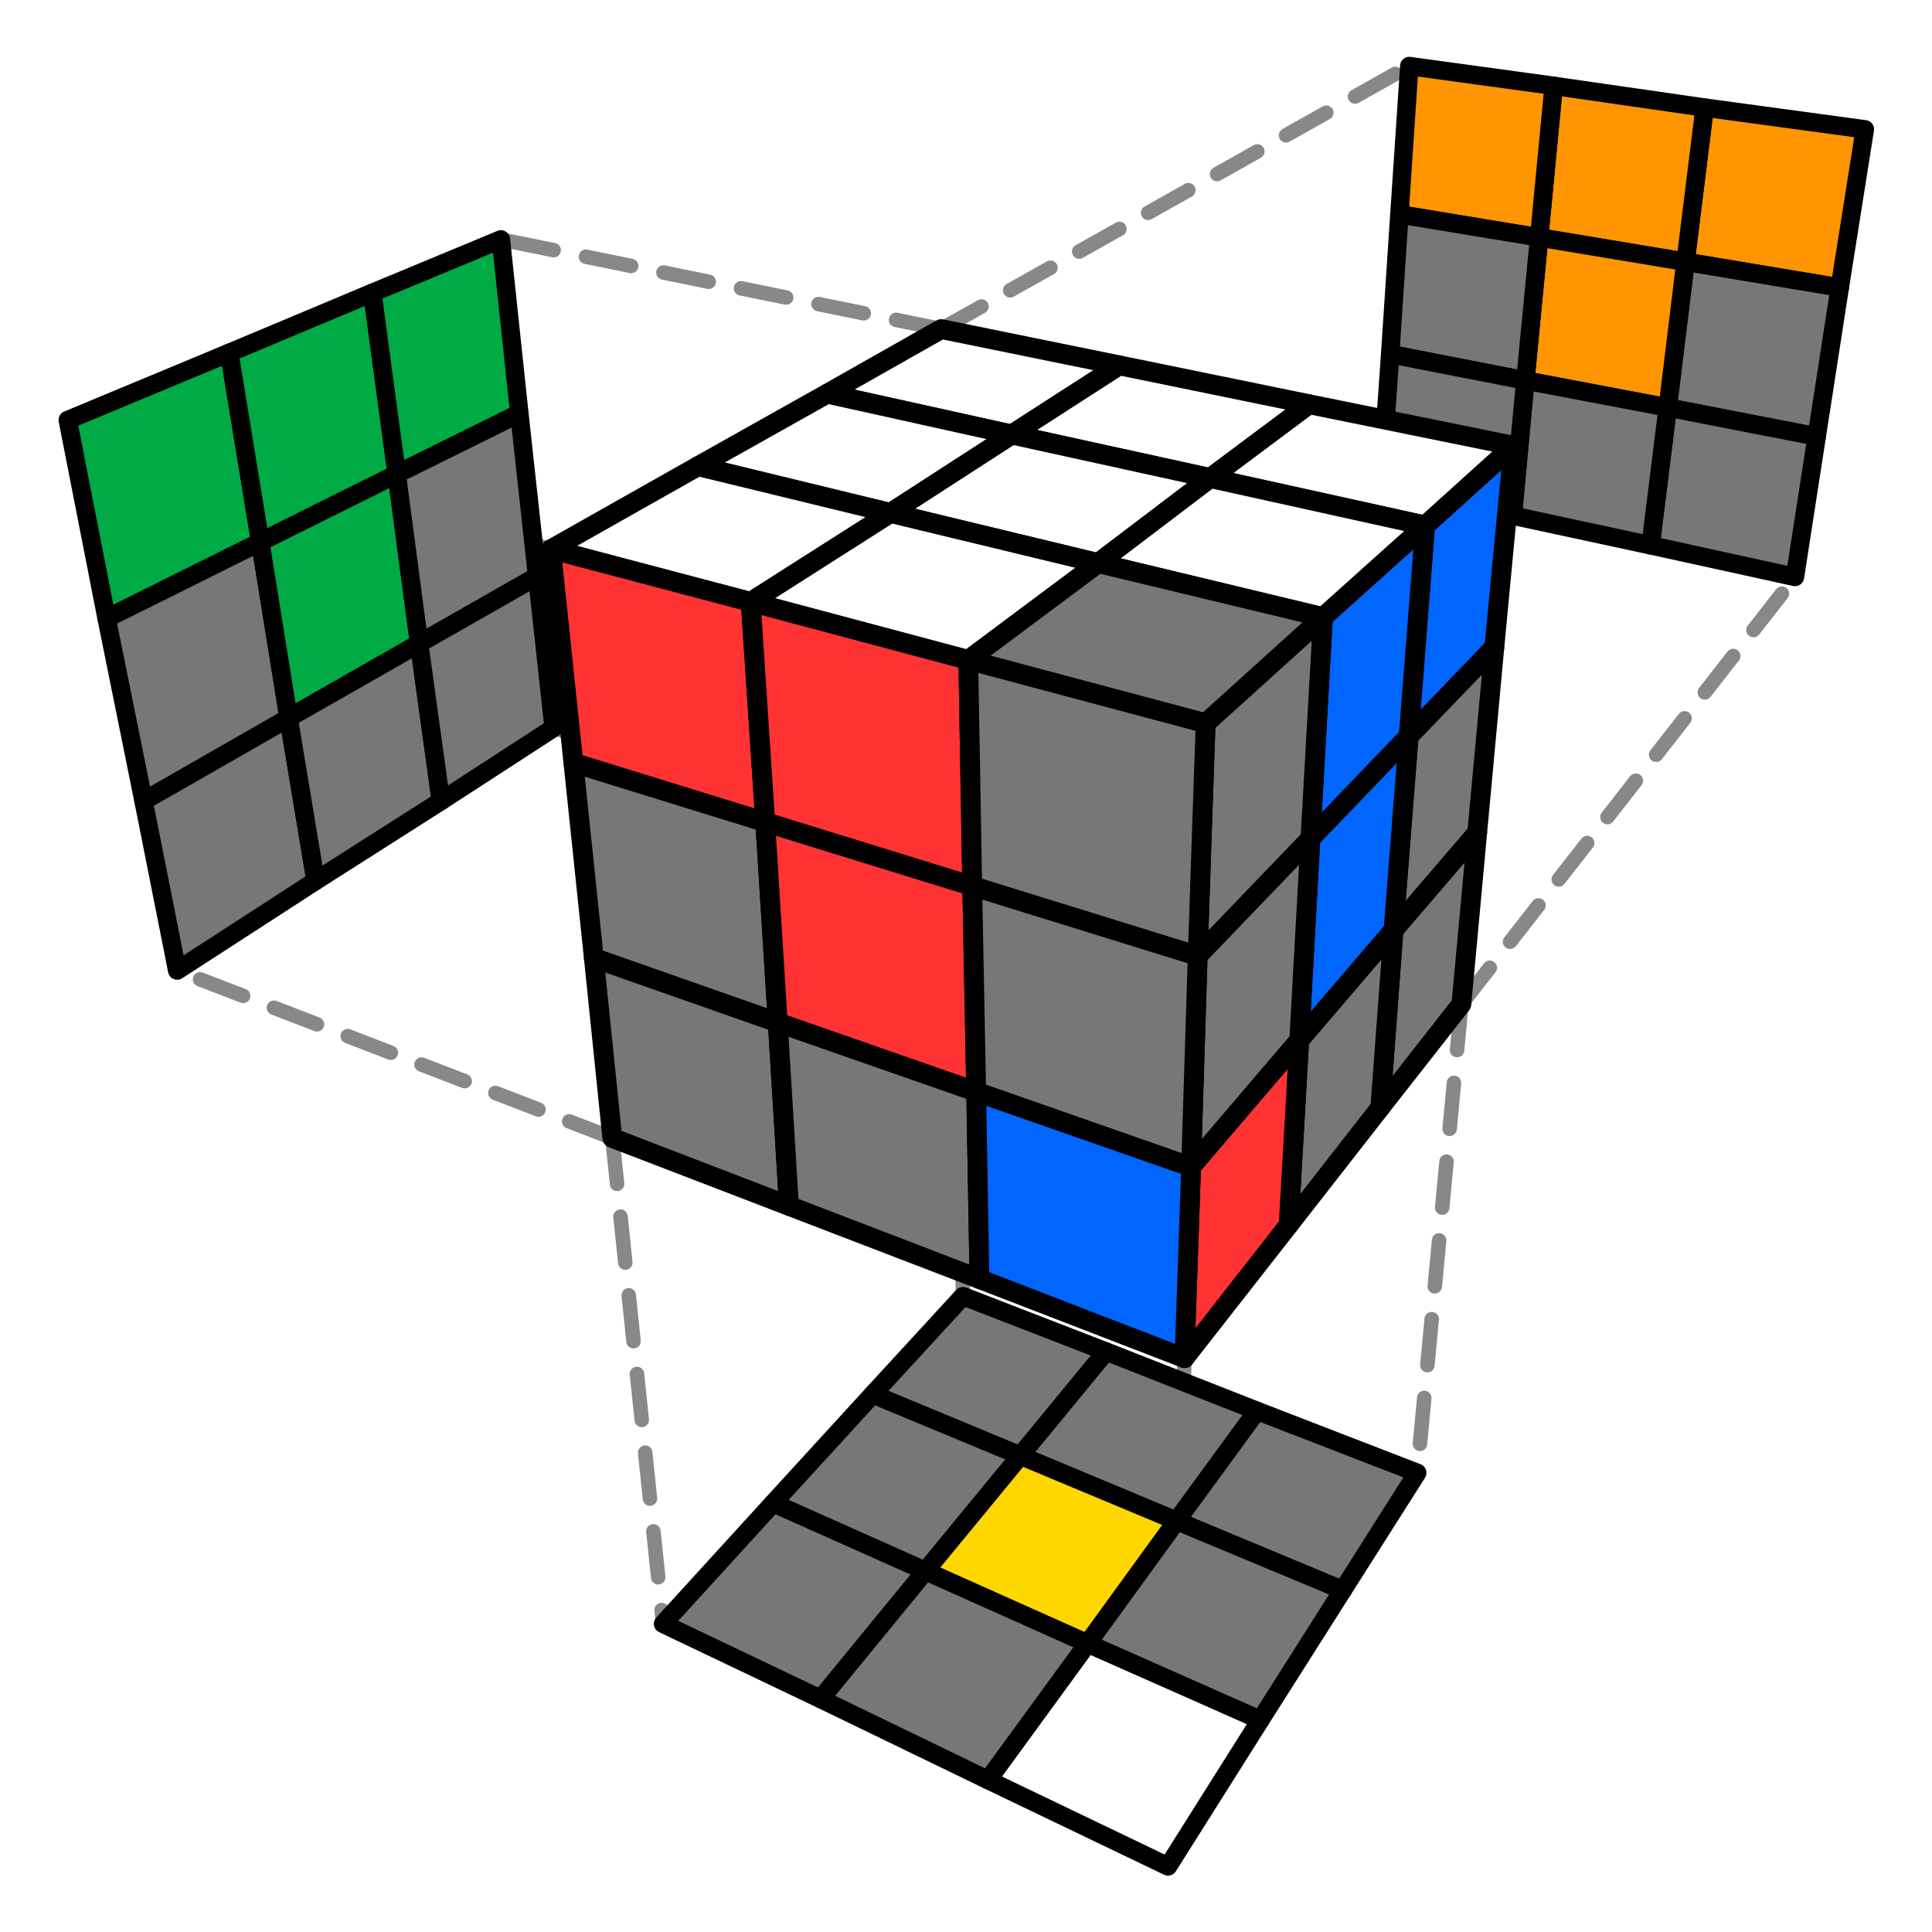
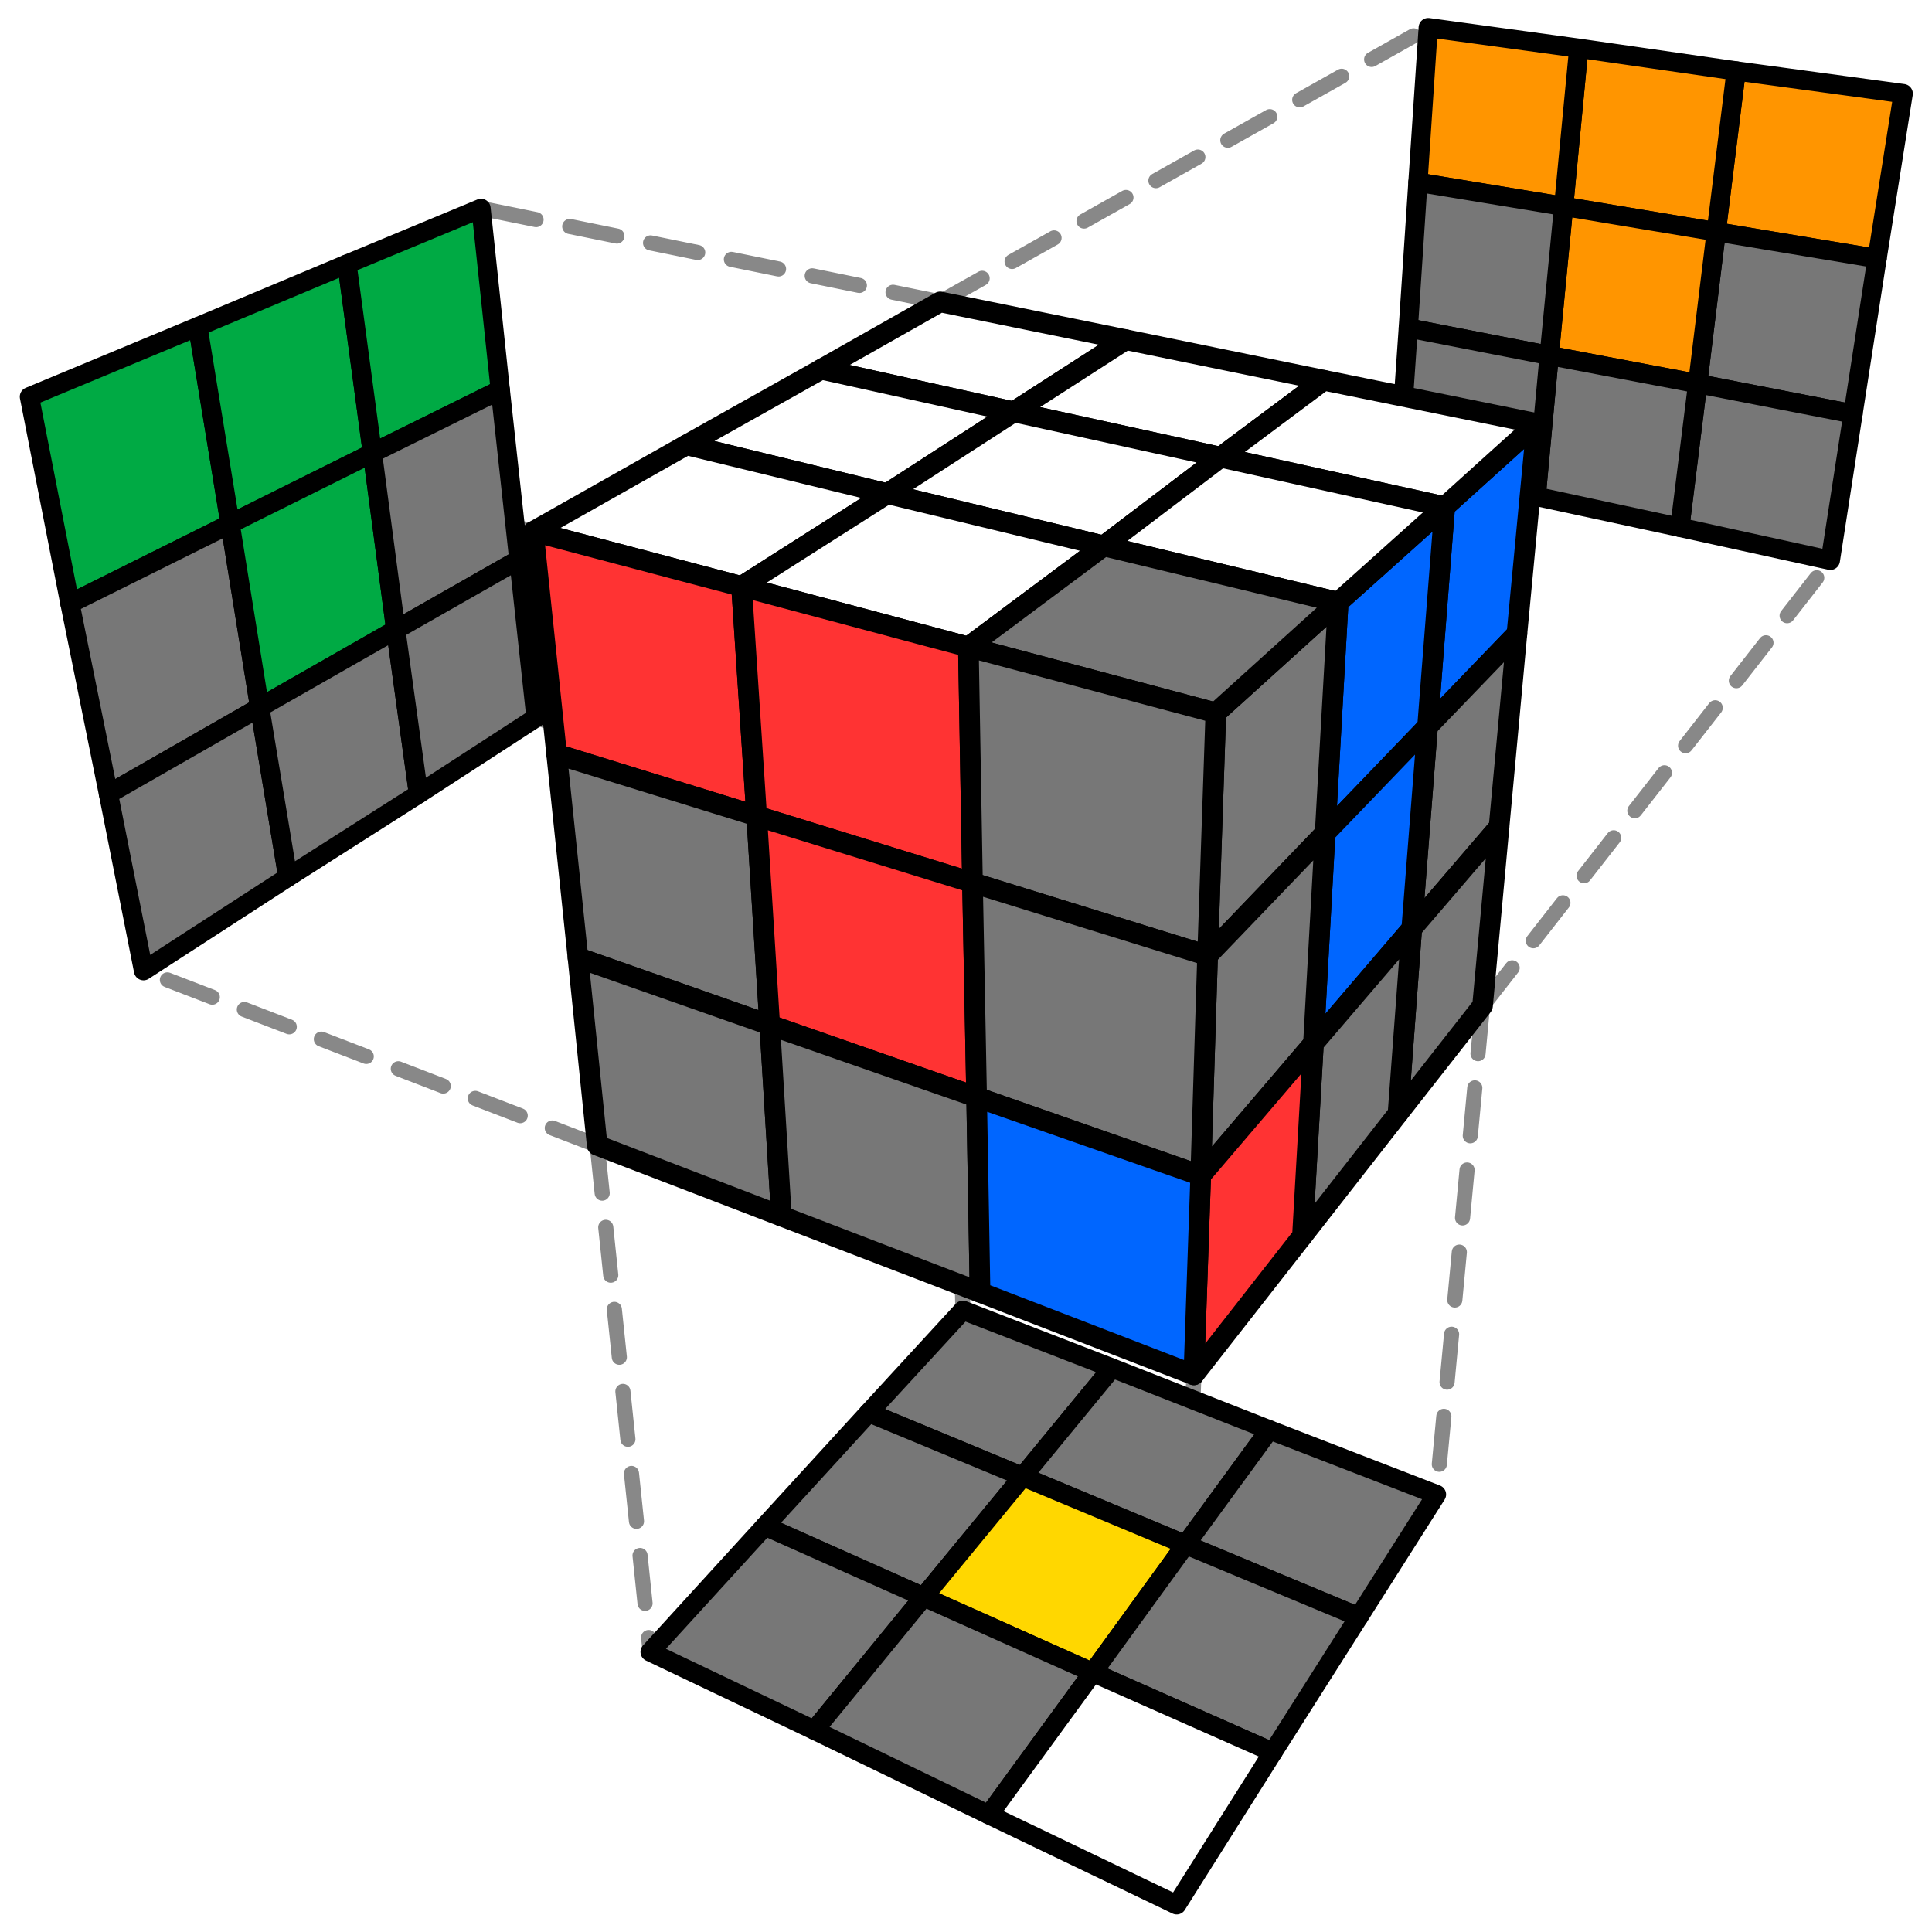
<svg xmlns="http://www.w3.org/2000/svg" width="240" height="240" viewBox="0 0 240 240">
  <rect fill="#FFFFFF" width="240" height="240" />
-   <g transform="translate(130.7653,99.34969) scale(81.89226)" style="stroke:#000000;stroke-width:0.028;stroke-linejoin:round;stroke-linecap:round">
+   <g transform="translate(131.2249,98.46804) scale(85.38859)" style="stroke:#000000;stroke-width:0.028;stroke-linejoin:round;stroke-linecap:round">
    <line x1="-0.761" y1="-0.38" x2="-1.494" y2="-0.576" stroke="#888888" stroke-width="0.022" stroke-dasharray="0.07,0.05" stroke-linecap="round" />
    <line x1="-0.169" y1="-0.714" x2="-0.837" y2="-0.85" stroke="#888888" stroke-width="0.022" stroke-dasharray="0.07,0.05" stroke-linecap="round" />
    <line x1="-0.668" y1="0.513" x2="-1.328" y2="0.259" stroke="#888888" stroke-width="0.022" stroke-dasharray="0.07,0.05" stroke-linecap="round" />
    <line x1="-0.151" y1="0.076" x2="-0.757" y2="-0.109" stroke="#888888" stroke-width="0.022" stroke-dasharray="0.07,0.05" stroke-linecap="round" />
    <line x1="-0.668" y1="0.513" x2="-0.591" y2="1.25" stroke="#888888" stroke-width="0.022" stroke-dasharray="0.07,0.05" stroke-linecap="round" />
    <line x1="0.2" y1="0.847" x2="0.175" y2="1.618" stroke="#888888" stroke-width="0.022" stroke-dasharray="0.07,0.05" stroke-linecap="round" />
    <line x1="-0.151" y1="0.076" x2="-0.136" y2="0.753" stroke="#888888" stroke-width="0.022" stroke-dasharray="0.07,0.05" stroke-linecap="round" />
    <line x1="0.62" y1="0.31" x2="0.553" y2="1.021" stroke="#888888" stroke-width="0.022" stroke-dasharray="0.07,0.05" stroke-linecap="round" />
    <line x1="-0.151" y1="0.076" x2="0.498" y2="-0.474" stroke="#888888" stroke-width="0.022" stroke-dasharray="0.07,0.05" stroke-linecap="round" />
    <line x1="0.62" y1="0.31" x2="1.126" y2="-0.338" stroke="#888888" stroke-width="0.022" stroke-dasharray="0.07,0.05" stroke-linecap="round" />
    <line x1="-0.169" y1="-0.714" x2="0.541" y2="-1.113" stroke="#888888" stroke-width="0.022" stroke-dasharray="0.07,0.05" stroke-linecap="round" />
    <line x1="0.699" y1="-0.537" x2="1.232" y2="-1.017" stroke="#888888" stroke-width="0.022" stroke-dasharray="0.07,0.05" stroke-linecap="round" />
    <polygon fill="#00AA44" stroke="#000000" points="-1.494,-0.576 -1.249,-0.678 -1.202,-0.391 -1.435,-0.275" />
    <polygon fill="#00AA44" stroke="#000000" points="-1.249,-0.678 -1.032,-0.769 -0.995,-0.494 -1.202,-0.391" />
    <polygon fill="#00AA44" stroke="#000000" points="-1.032,-0.769 -0.837,-0.85 -0.809,-0.586 -0.995,-0.494" />
    <polygon fill="#777777" stroke="#000000" points="-1.435,-0.275 -1.202,-0.391 -1.159,-0.124 -1.379,0.002" />
    <polygon fill="#00AA44" stroke="#000000" points="-1.202,-0.391 -0.995,-0.494 -0.961,-0.237 -1.159,-0.124" />
    <polygon fill="#777777" stroke="#000000" points="-0.995,-0.494 -0.809,-0.586 -0.782,-0.339 -0.961,-0.237" />
    <polygon fill="#777777" stroke="#000000" points="-1.379,0.002 -1.159,-0.124 -1.118,0.123 -1.328,0.259" />
    <polygon fill="#777777" stroke="#000000" points="-1.159,-0.124 -0.961,-0.237 -0.928,0.002 -1.118,0.123" />
    <polygon fill="#777777" stroke="#000000" points="-0.961,-0.237 -0.782,-0.339 -0.757,-0.109 -0.928,0.002" />
    <polygon fill="#777777" stroke="#000000" points="-0.136,0.753 0.081,0.837 -0.049,0.995 -0.273,0.902" />
    <polygon fill="#777777" stroke="#000000" points="0.081,0.837 0.31,0.927 0.188,1.094 -0.049,0.995" />
    <polygon fill="#777777" stroke="#000000" points="0.31,0.927 0.553,1.021 0.44,1.199 0.188,1.094" />
    <polygon fill="#777777" stroke="#000000" points="-0.273,0.902 -0.049,0.995 -0.193,1.17 -0.424,1.067" />
    <polygon fill="#FFD700" stroke="#000000" points="-0.049,0.995 0.188,1.094 0.053,1.28 -0.193,1.17" />
    <polygon fill="#777777" stroke="#000000" points="0.188,1.094 0.44,1.199 0.315,1.396 0.053,1.28" />
    <polygon fill="#777777" stroke="#000000" points="-0.424,1.067 -0.193,1.17 -0.352,1.364 -0.591,1.25" />
    <polygon fill="#777777" stroke="#000000" points="-0.193,1.17 0.053,1.28 -0.098,1.487 -0.352,1.364" />
    <polygon fill="#FFFFFF" stroke="#000000" points="0.053,1.28 0.315,1.396 0.175,1.618 -0.098,1.487" />
    <polygon fill="#FF9500" stroke="#000000" points="1.232,-1.017 0.989,-1.05 0.96,-0.816 1.194,-0.777" />
    <polygon fill="#FF9500" stroke="#000000" points="0.989,-1.05 0.76,-1.083 0.738,-0.853 0.96,-0.816" />
    <polygon fill="#FF9500" stroke="#000000" points="0.76,-1.083 0.541,-1.113 0.526,-0.888 0.738,-0.853" />
    <polygon fill="#777777" stroke="#000000" points="1.194,-0.777 0.96,-0.816 0.933,-0.595 1.159,-0.551" />
    <polygon fill="#FF9500" stroke="#000000" points="0.96,-0.816 0.738,-0.853 0.717,-0.636 0.933,-0.595" />
    <polygon fill="#777777" stroke="#000000" points="0.738,-0.853 0.526,-0.888 0.512,-0.676 0.717,-0.636" />
    <polygon fill="#777777" stroke="#000000" points="1.159,-0.551 0.933,-0.595 0.907,-0.386 1.126,-0.338" />
    <polygon fill="#777777" stroke="#000000" points="0.933,-0.595 0.717,-0.636 0.698,-0.431 0.907,-0.386" />
    <polygon fill="#777777" stroke="#000000" points="0.717,-0.636 0.512,-0.676 0.498,-0.474 0.698,-0.431" />
    <polygon fill="#0066FF" stroke="#000000" stroke-width="0.03" points="0.699,-0.537 0.565,-0.416 0.54,-0.096 0.67,-0.231" />
    <polygon fill="#0066FF" stroke="#000000" stroke-width="0.03" points="0.565,-0.416 0.41,-0.277 0.391,0.059 0.54,-0.096" />
    <polygon fill="#777777" stroke="#000000" stroke-width="0.03" points="0.41,-0.277 0.232,-0.116 0.22,0.237 0.391,0.059" />
    <polygon fill="#777777" stroke="#000000" stroke-width="0.03" points="0.67,-0.231 0.54,-0.096 0.517,0.198 0.644,0.05" />
    <polygon fill="#0066FF" stroke="#000000" stroke-width="0.03" points="0.54,-0.096 0.391,0.059 0.374,0.365 0.517,0.198" />
    <polygon fill="#777777" stroke="#000000" stroke-width="0.03" points="0.391,0.059 0.22,0.237 0.21,0.557 0.374,0.365" />
    <polygon fill="#777777" stroke="#000000" stroke-width="0.03" points="0.644,0.05 0.517,0.198 0.497,0.467 0.62,0.31" />
    <polygon fill="#777777" stroke="#000000" stroke-width="0.03" points="0.517,0.198 0.374,0.365 0.358,0.645 0.497,0.467" />
    <polygon fill="#FF3333" stroke="#000000" stroke-width="0.03" points="0.374,0.365 0.21,0.557 0.2,0.847 0.358,0.645" />
    <polygon fill="#FFFFFF" stroke="#000000" stroke-width="0.03" points="-0.169,-0.714 0.101,-0.659 -0.062,-0.554 -0.342,-0.616" />
    <polygon fill="#FFFFFF" stroke="#000000" stroke-width="0.03" points="0.101,-0.659 0.389,-0.6 0.239,-0.488 -0.062,-0.554" />
    <polygon fill="#FFFFFF" stroke="#000000" stroke-width="0.03" points="0.389,-0.6 0.699,-0.537 0.565,-0.416 0.239,-0.488" />
    <polygon fill="#FFFFFF" stroke="#000000" stroke-width="0.03" points="-0.342,-0.616 -0.062,-0.554 -0.246,-0.435 -0.538,-0.506" />
    <polygon fill="#FFFFFF" stroke="#000000" stroke-width="0.03" points="-0.062,-0.554 0.239,-0.488 0.069,-0.359 -0.246,-0.435" />
    <polygon fill="#FFFFFF" stroke="#000000" stroke-width="0.03" points="0.239,-0.488 0.565,-0.416 0.41,-0.277 0.069,-0.359" />
    <polygon fill="#FFFFFF" stroke="#000000" stroke-width="0.03" points="-0.538,-0.506 -0.246,-0.435 -0.458,-0.3 -0.761,-0.38" />
    <polygon fill="#FFFFFF" stroke="#000000" stroke-width="0.03" points="-0.246,-0.435 0.069,-0.359 -0.128,-0.212 -0.458,-0.3" />
    <polygon fill="#777777" stroke="#000000" stroke-width="0.03" points="0.069,-0.359 0.41,-0.277 0.232,-0.116 -0.128,-0.212" />
    <polygon fill="#FF3333" stroke="#000000" stroke-width="0.03" points="-0.761,-0.38 -0.458,-0.3 -0.436,0.034 -0.727,-0.056" />
    <polygon fill="#FF3333" stroke="#000000" stroke-width="0.03" points="-0.458,-0.3 -0.128,-0.212 -0.122,0.131 -0.436,0.034" />
    <polygon fill="#777777" stroke="#000000" stroke-width="0.03" points="-0.128,-0.212 0.232,-0.116 0.22,0.237 -0.122,0.131" />
    <polygon fill="#777777" stroke="#000000" stroke-width="0.03" points="-0.727,-0.056 -0.436,0.034 -0.417,0.338 -0.696,0.24" />
    <polygon fill="#FF3333" stroke="#000000" stroke-width="0.03" points="-0.436,0.034 -0.122,0.131 -0.116,0.443 -0.417,0.338" />
    <polygon fill="#777777" stroke="#000000" stroke-width="0.03" points="-0.122,0.131 0.22,0.237 0.21,0.557 -0.116,0.443" />
    <polygon fill="#777777" stroke="#000000" stroke-width="0.03" points="-0.696,0.24 -0.417,0.338 -0.4,0.616 -0.668,0.513" />
    <polygon fill="#777777" stroke="#000000" stroke-width="0.03" points="-0.417,0.338 -0.116,0.443 -0.111,0.727 -0.4,0.616" />
    <polygon fill="#0066FF" stroke="#000000" stroke-width="0.03" points="-0.116,0.443 0.21,0.557 0.2,0.847 -0.111,0.727" />
  </g>
</svg>
